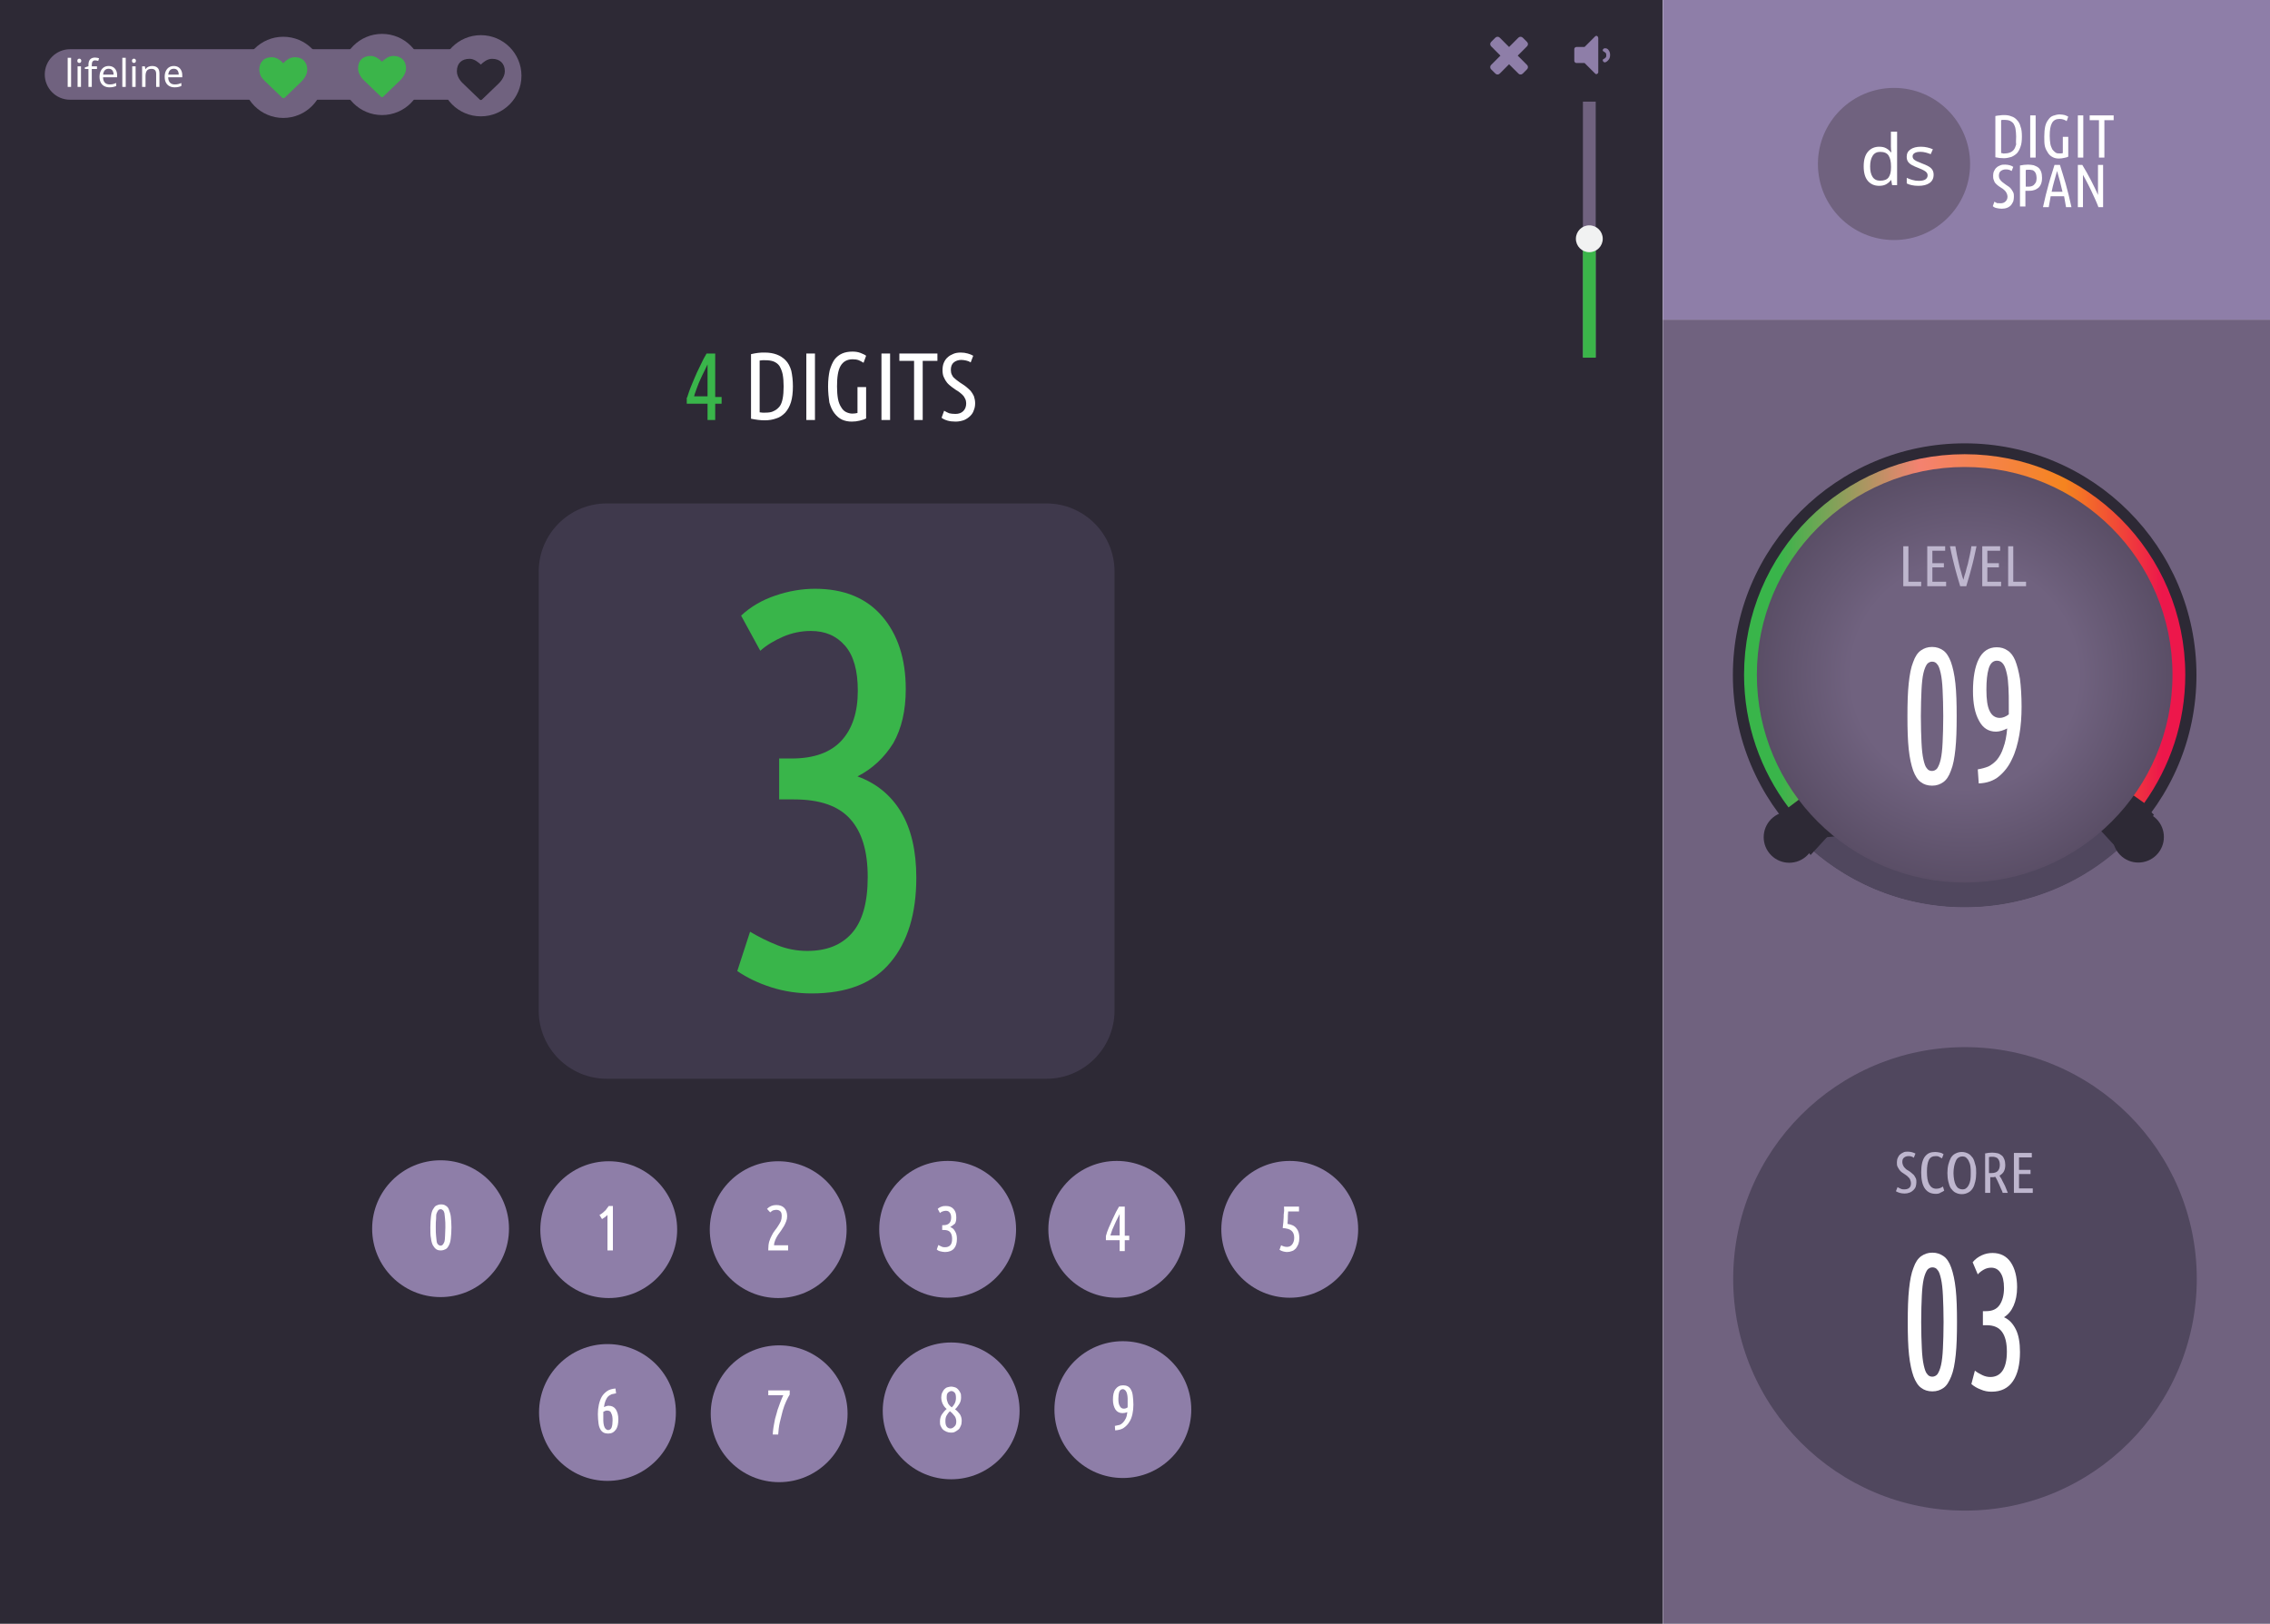
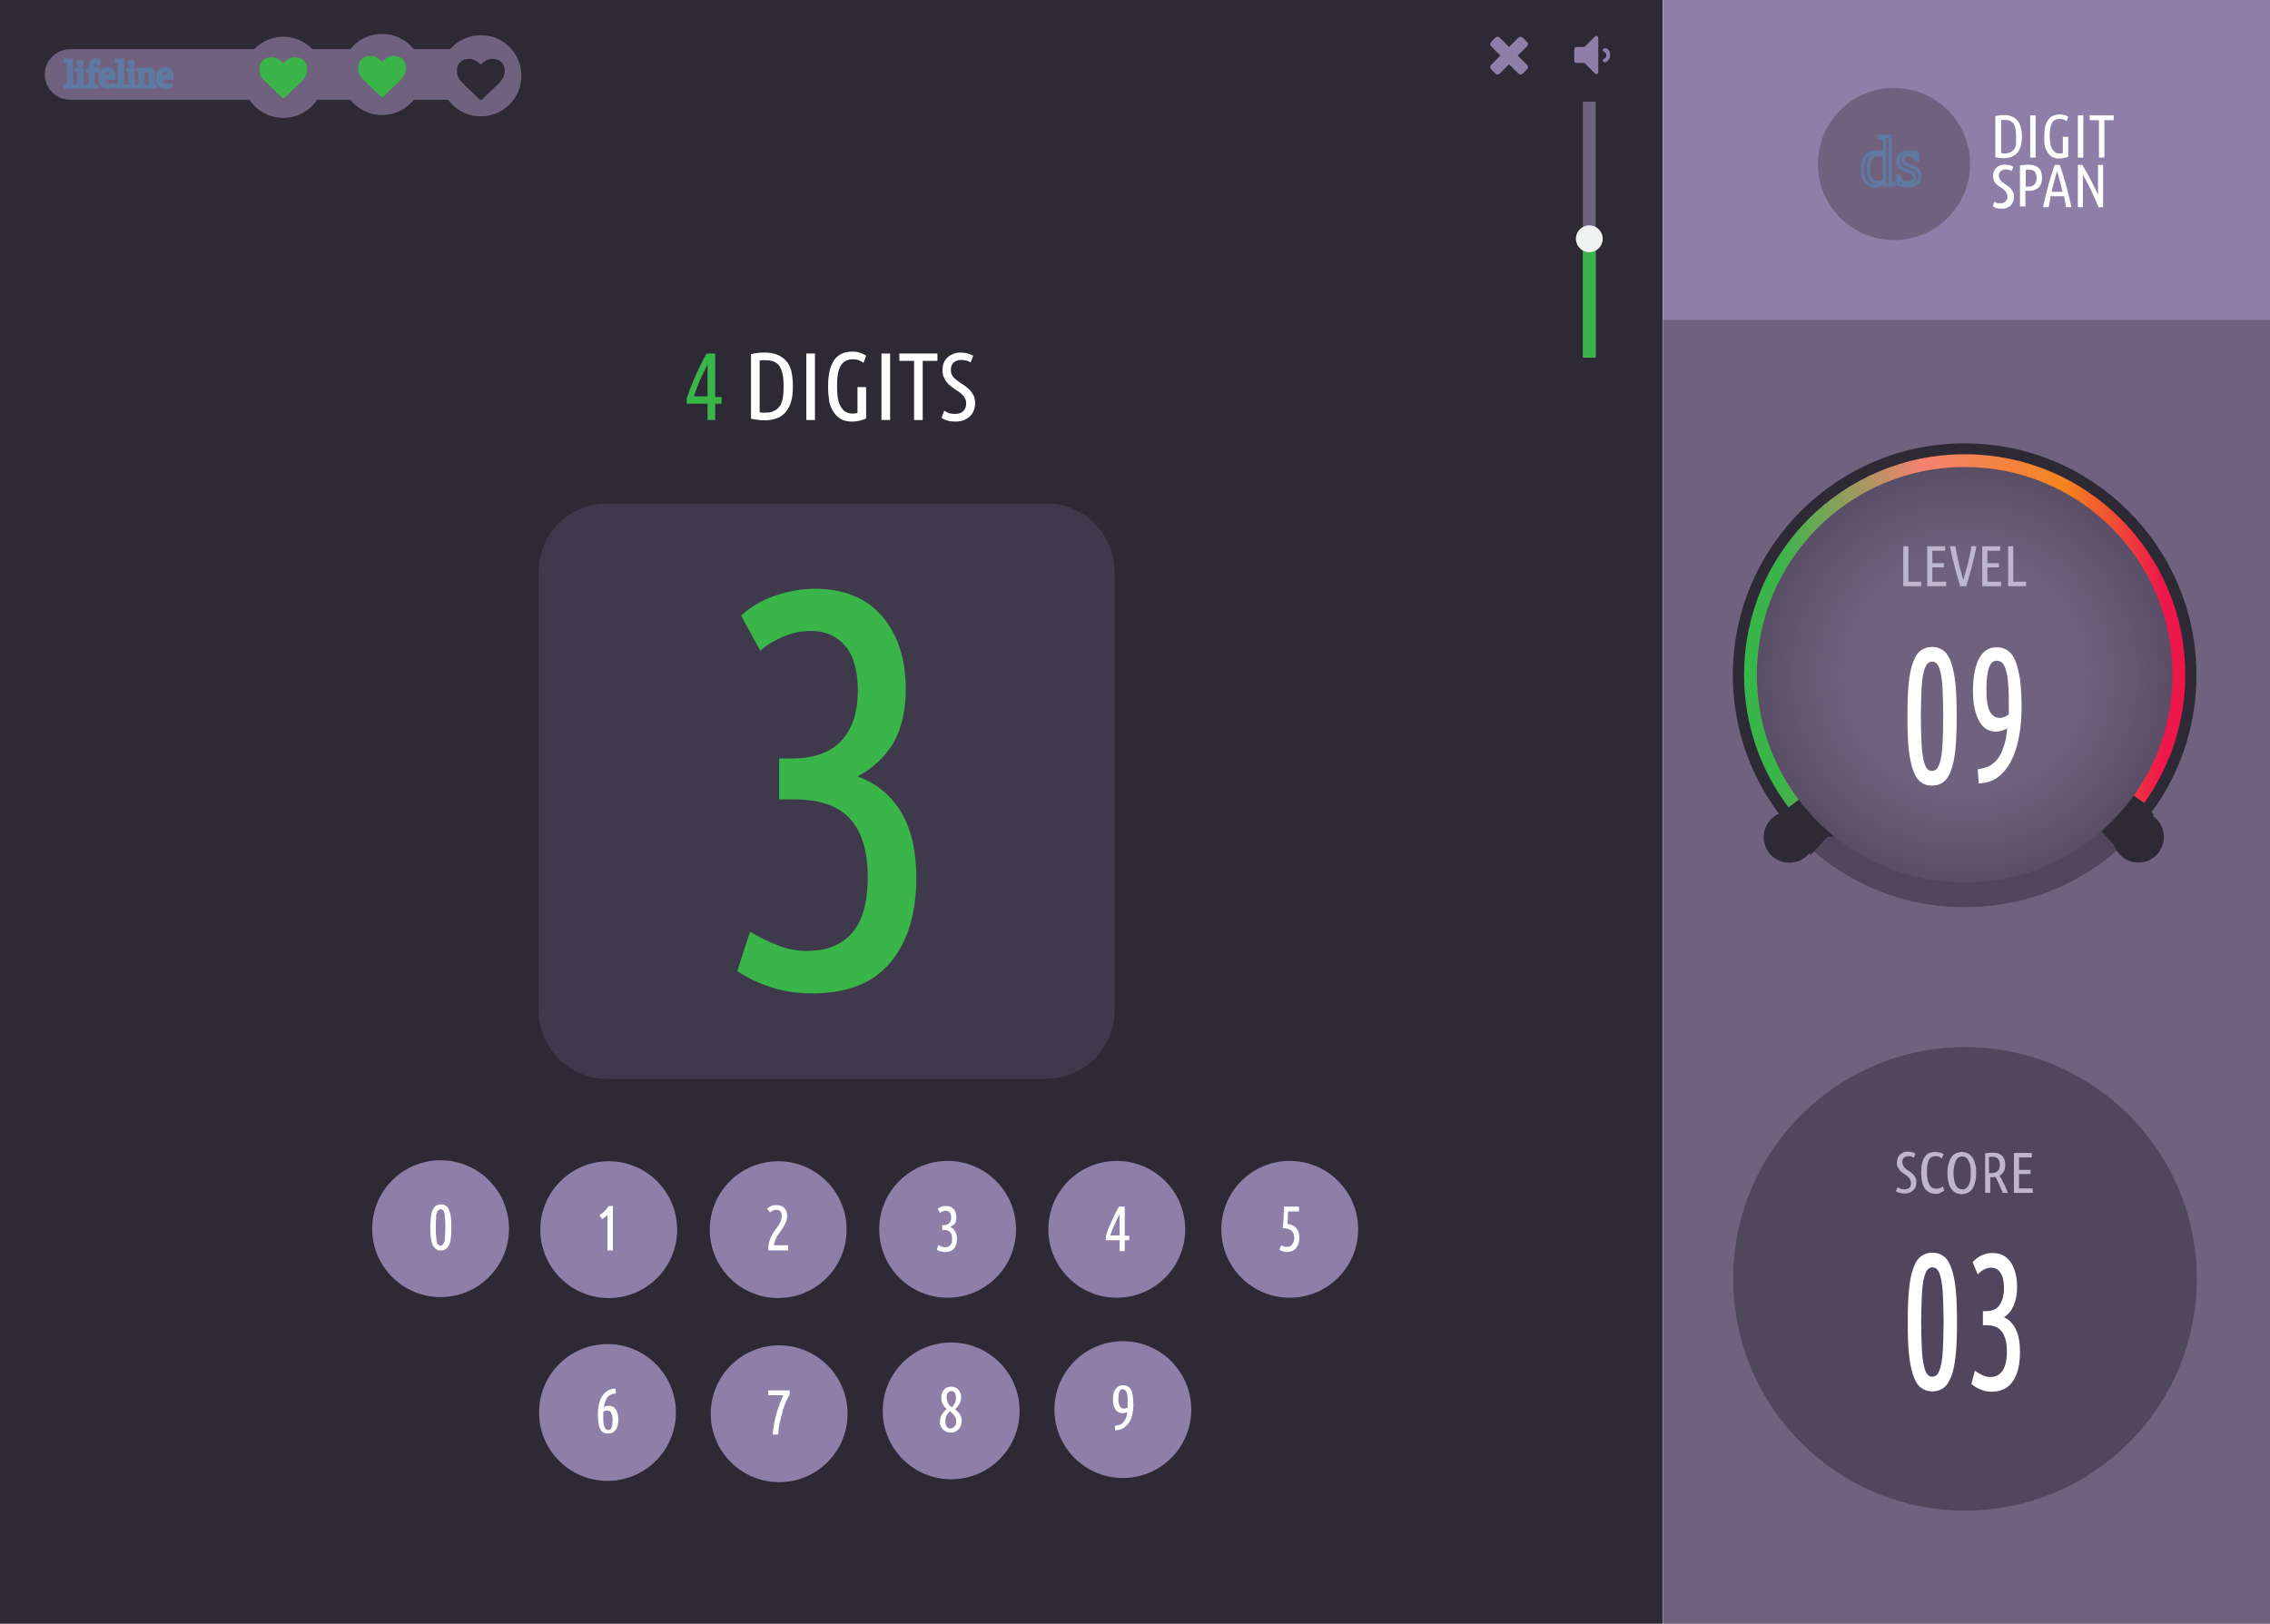
<svg xmlns="http://www.w3.org/2000/svg" version="1.1" x="0px" y="0px" viewBox="0 0 710 508" style="enable-background:new 0 0 710 508;" xml:space="preserve">
  <style type="text/css">
	.st0{fill:#2D2935;}
	.st1{fill:#70627F;}
	.st2{fill:#8E7EA8;}
	.st3{fill:#3F394C;}
	.st4{fill:#FFFFFF;}
	.st5{fill:#39B54A;}
- 	.st6{font-family:'UbuntuCondensed-Regular';}
+ 	.st6{fill:none;stroke:#5E7AA2;stroke-miterlimit:10;}
	.st7{font-size:22px;}
	.st8{fill:#3BB54A;}
	.st9{fill:#F1F2F2;}
	.st10{fill:#50475E;}
	.st11{fill:#BEB6CE;}
	.st12{fill:none;stroke:url(#SVGID_1_);stroke-width:8;stroke-miterlimit:10;}
	.st13{fill:url(#SVGID_2_);}
	.st14{font-size:12px;}
</style>
  <g id="Layer_37">
</g>
  <g id="Background_x5F_Panel_x5F_L">
    <rect class="st0" width="520" height="508" />
  </g>
  <g id="Bottom_x5F_Panel_x5F_L">
    <rect x="520" y="100" transform="matrix(-1 -1.224647e-16 1.224647e-16 -1 1230.087 608)" class="st1" width="190" height="408" />
  </g>
  <g id="Top_x5F_Panel_x5F_L">
    <rect x="520" transform="matrix(-1 -1.224647e-16 1.224647e-16 -1 1230.087 100)" class="st2" width="190" height="100" />
  </g>
  <g id="Test_x5F_Element3">
    <path class="st3" d="M327.3,337.5H189.8c-11.7,0-21.3-9.5-21.3-21.3V178.8c0-11.7,9.5-21.3,21.3-21.3h137.5   c11.7,0,21.3,9.5,21.3,21.3v137.5C348.5,328,339,337.5,327.3,337.5z" />
    <circle class="st2" cx="190" cy="441.9" r="21.4" />
    <g>
      <g>
        <path class="st4" d="M192.7,435.9c-0.5,0.1-1,0.2-1.4,0.3c-0.4,0.2-0.8,0.4-1.1,0.7c-0.3,0.3-0.6,0.8-0.8,1.3     c-0.2,0.5-0.4,1.2-0.5,2c0.3-0.1,0.5-0.2,0.8-0.3c0.3-0.1,0.5-0.1,0.7-0.1c1,0,1.7,0.4,2.2,1.1c0.5,0.8,0.8,1.8,0.8,3.1     c0,1.4-0.2,2.5-0.8,3.3s-1.3,1.2-2.4,1.2c-0.5,0-1-0.1-1.4-0.3c-0.4-0.2-0.8-0.6-1-1c-0.3-0.5-0.5-1.1-0.6-1.9     c-0.1-0.8-0.2-1.8-0.2-2.9c0-1,0.1-2,0.3-2.9c0.2-0.9,0.5-1.8,0.9-2.5c0.4-0.7,1-1.3,1.7-1.8c0.7-0.5,1.6-0.7,2.6-0.8     L192.7,435.9z M189.9,441.3c-0.2,0-0.4,0-0.6,0.1c-0.2,0.1-0.4,0.2-0.6,0.3c0,0.2,0,0.3,0,0.5c0,0.2,0,0.3,0,0.5     c0,0.6,0,1.2,0,1.8c0,0.6,0.1,1,0.2,1.5c0.1,0.4,0.3,0.8,0.5,1c0.2,0.2,0.5,0.4,0.8,0.4c0.5,0,0.9-0.3,1.1-0.8     c0.2-0.6,0.3-1.3,0.3-2.2c0-1-0.1-1.7-0.4-2.2C191,441.5,190.5,441.3,189.9,441.3z" />
      </g>
    </g>
    <circle class="st2" cx="243.7" cy="442.3" r="21.4" />
    <g>
      <g>
        <path class="st4" d="M241.7,448.8c0-0.6,0.1-1.3,0.2-2.1s0.3-1.5,0.4-2.2s0.4-1.5,0.6-2.3c0.2-0.8,0.4-1.5,0.7-2.2     c0.2-0.7,0.5-1.3,0.7-1.9c0.2-0.6,0.5-1.1,0.7-1.6h-4.7V435h6.7v1.3c-0.3,0.5-0.7,1.2-1.1,2.1c-0.4,0.9-0.8,1.9-1.1,3     c-0.3,1.1-0.6,2.3-0.9,3.6c-0.3,1.3-0.4,2.5-0.5,3.8H241.7z" />
      </g>
    </g>
    <circle class="st2" cx="297.5" cy="441.4" r="21.4" />
    <g>
      <g>
        <path class="st4" d="M300.6,437.2c0,0.8-0.2,1.5-0.6,2.1c-0.4,0.6-0.8,1.2-1.3,1.6c0.6,0.4,1,0.9,1.5,1.5     c0.4,0.6,0.6,1.3,0.6,2.1c0,0.6-0.1,1.2-0.3,1.6c-0.2,0.5-0.4,0.9-0.8,1.2s-0.7,0.5-1.1,0.7s-0.8,0.2-1.2,0.2     c-0.5,0-0.9-0.1-1.4-0.3c-0.4-0.2-0.8-0.4-1.1-0.7c-0.3-0.3-0.5-0.7-0.7-1.1c-0.2-0.4-0.2-0.9-0.2-1.4c0-0.8,0.2-1.6,0.6-2.2     c0.4-0.6,0.9-1.2,1.5-1.7c-0.5-0.4-0.9-0.9-1.2-1.5c-0.3-0.6-0.5-1.3-0.5-2.1c0-0.6,0.1-1.1,0.3-1.5c0.2-0.4,0.4-0.8,0.7-1.1     s0.6-0.5,1-0.6c0.4-0.1,0.8-0.2,1.1-0.2c0.4,0,0.7,0.1,1.1,0.2c0.4,0.1,0.7,0.3,1,0.6c0.3,0.3,0.5,0.6,0.7,1     C300.6,436,300.6,436.6,300.6,437.2z M299.1,444.6c0-0.3-0.1-0.7-0.2-1c-0.1-0.3-0.3-0.6-0.5-0.8s-0.4-0.5-0.6-0.7     c-0.2-0.2-0.5-0.4-0.7-0.6c-0.4,0.4-0.7,0.8-1,1.3c-0.3,0.5-0.4,1.1-0.4,1.8s0.1,1.3,0.4,1.7c0.3,0.4,0.7,0.6,1.2,0.6     c0.4,0,0.8-0.2,1.2-0.6C299,445.9,299.1,445.4,299.1,444.6z M296.1,437c0,0.4,0,0.8,0.1,1.1c0.1,0.3,0.2,0.6,0.3,0.9     c0.1,0.2,0.3,0.5,0.5,0.7c0.2,0.2,0.4,0.4,0.7,0.6c0.4-0.4,0.7-0.8,0.9-1.2c0.2-0.4,0.4-1,0.4-1.7c0-0.8-0.1-1.4-0.4-1.7     c-0.3-0.3-0.6-0.5-1-0.5c-0.1,0-0.3,0-0.5,0.1c-0.2,0.1-0.3,0.2-0.5,0.3c-0.1,0.1-0.3,0.3-0.4,0.6     C296.2,436.3,296.1,436.6,296.1,437z" />
      </g>
    </g>
    <circle class="st2" cx="351.2" cy="441" r="21.4" />
    <g>
      <g>
        <path class="st4" d="M348.7,446.1c0.5-0.1,1-0.2,1.4-0.3s0.8-0.4,1.1-0.7c0.3-0.3,0.6-0.7,0.9-1.3s0.4-1.2,0.5-2     c-0.5,0.2-1,0.3-1.5,0.3c-1,0-1.7-0.4-2.2-1.1c-0.5-0.8-0.8-1.8-0.8-3.1c0-1.4,0.2-2.5,0.8-3.3s1.3-1.2,2.4-1.2     c0.5,0,1,0.1,1.4,0.3c0.4,0.2,0.8,0.6,1,1c0.3,0.5,0.5,1.1,0.6,1.9c0.1,0.8,0.2,1.8,0.2,2.9c0,1-0.1,2-0.3,2.9     c-0.2,0.9-0.5,1.8-1,2.5c-0.4,0.7-1,1.3-1.7,1.8c-0.7,0.5-1.6,0.7-2.7,0.8L348.7,446.1z M351.5,440.7c0.4,0,0.8-0.1,1.2-0.4     c0-0.2,0-0.3,0-0.5c0-0.2,0-0.3,0-0.5c0-0.6,0-1.2,0-1.8c0-0.6-0.1-1-0.2-1.5c-0.1-0.4-0.3-0.8-0.5-1s-0.5-0.4-0.8-0.4     c-0.5,0-0.9,0.3-1.1,0.8c-0.2,0.6-0.3,1.3-0.3,2.2c0,1,0.1,1.7,0.4,2.2C350.5,440.5,351,440.7,351.5,440.7z" />
      </g>
    </g>
    <circle class="st2" cx="190.4" cy="384.7" r="21.4" />
    <g>
      <g>
        <path class="st4" d="M187.5,380.1c0.3-0.1,0.5-0.3,0.8-0.5c0.3-0.2,0.5-0.4,0.8-0.7c0.3-0.2,0.5-0.5,0.7-0.8     c0.2-0.3,0.4-0.5,0.6-0.8h1.3v13.9h-1.7v-11.1c-0.2,0.2-0.5,0.5-0.8,0.7c-0.3,0.2-0.6,0.4-0.9,0.6L187.5,380.1z" />
      </g>
    </g>
    <circle class="st2" cx="243.4" cy="384.7" r="21.4" />
    <g>
      <g>
        <path class="st4" d="M239.9,378.2c0.8-0.8,1.7-1.2,2.9-1.2c1.1,0,1.9,0.3,2.5,0.9c0.6,0.6,0.9,1.5,0.9,2.6c0,0.6-0.1,1.1-0.3,1.6     c-0.2,0.5-0.4,1-0.7,1.5c-0.3,0.5-0.6,0.9-0.9,1.4c-0.3,0.5-0.7,0.9-1,1.4c-0.3,0.5-0.6,1-0.8,1.5c-0.2,0.5-0.4,1.1-0.4,1.7h4.4     v1.6h-6.2v-0.4c0-0.9,0.1-1.7,0.3-2.4c0.2-0.7,0.5-1.3,0.8-1.9s0.6-1.1,1-1.6c0.4-0.5,0.7-0.9,1-1.4s0.6-0.9,0.8-1.4     c0.2-0.5,0.3-1,0.3-1.6c0-0.7-0.1-1.2-0.4-1.5c-0.3-0.3-0.7-0.5-1.3-0.5c-0.4,0-0.7,0.1-1.1,0.2c-0.3,0.2-0.6,0.4-0.8,0.6     L239.9,378.2z" />
      </g>
    </g>
    <circle class="st2" cx="296.4" cy="384.6" r="21.4" />
    <g>
      <g>
        <path class="st4" d="M297.2,383.9c0.7,0.2,1.2,0.7,1.5,1.3c0.4,0.6,0.6,1.4,0.6,2.4c0,1.3-0.3,2.3-0.9,3     c-0.6,0.7-1.6,1.1-2.8,1.1c-0.5,0-1-0.1-1.4-0.2c-0.5-0.1-0.9-0.3-1.2-0.6l0.5-1.4c0.3,0.2,0.6,0.3,1,0.5s0.7,0.2,1.1,0.2     c0.7,0,1.2-0.2,1.6-0.6c0.4-0.4,0.6-1.1,0.6-2s-0.2-1.6-0.6-2.1s-1.1-0.7-2-0.7h-0.5v-1.5h0.4c0.8,0,1.4-0.2,1.8-0.6     c0.4-0.4,0.6-1,0.6-1.8c0-0.7-0.2-1.3-0.5-1.6c-0.3-0.4-0.7-0.5-1.2-0.5c-0.3,0-0.7,0.1-1,0.2c-0.3,0.1-0.6,0.3-0.8,0.5l-0.7-1.3     c0.3-0.3,0.8-0.6,1.2-0.7c0.5-0.2,0.9-0.2,1.4-0.2c1,0,1.8,0.3,2.4,1c0.6,0.7,0.8,1.5,0.8,2.6c0,0.8-0.1,1.4-0.4,1.9     C298.2,383.2,297.7,383.6,297.2,383.9z" />
      </g>
    </g>
    <circle class="st2" cx="349.3" cy="384.6" r="21.4" />
    <g>
      <g>
        <path class="st4" d="M345.9,386.7c0.2-0.8,0.5-1.7,0.9-2.6c0.4-0.9,0.8-1.8,1.2-2.7c0.4-0.9,0.8-1.6,1.1-2.3     c0.4-0.7,0.7-1.2,0.9-1.6h1.8v9.1h1.4v1.4h-1.4v3.4h-1.6V388h-4.3V386.7z M350.2,386.6v-6.8c-0.2,0.4-0.4,0.9-0.7,1.4     c-0.3,0.5-0.5,1.1-0.8,1.7c-0.3,0.6-0.5,1.2-0.8,1.8c-0.2,0.6-0.4,1.2-0.6,1.8H350.2z" />
      </g>
    </g>
    <circle class="st2" cx="403.4" cy="384.6" r="21.4" />
    <g>
      <g>
        <path class="st4" d="M402.9,379c-0.1,1-0.1,1.8-0.1,2.4c0,0.6-0.1,1.1-0.1,1.5c1.3,0.2,2.2,0.6,2.8,1.4c0.6,0.7,0.9,1.7,0.9,3     c0,0.7-0.1,1.3-0.3,1.9c-0.2,0.5-0.5,1-0.8,1.4c-0.4,0.4-0.8,0.7-1.2,0.8c-0.5,0.2-1,0.3-1.6,0.3c-0.4,0-0.8-0.1-1.2-0.2     c-0.4-0.1-0.8-0.3-1.1-0.5l0.5-1.4c0.6,0.3,1.2,0.5,1.8,0.5c0.6,0,1.2-0.2,1.6-0.7c0.4-0.5,0.7-1.2,0.7-2.1     c0-1.1-0.3-1.8-0.9-2.3c-0.6-0.5-1.5-0.7-2.7-0.8c0.1-0.7,0.1-1.3,0.2-1.8c0-0.6,0.1-1.1,0.1-1.6c0-0.5,0-1.1,0.1-1.6     s0-1.1,0-1.7h4.7v1.5H402.9z" />
      </g>
    </g>
    <circle class="st2" cx="137.8" cy="384.4" r="21.4" />
    <g>
      <g>
        <path class="st4" d="M134.6,384c0-1.4,0.1-2.5,0.2-3.4c0.1-0.9,0.3-1.7,0.6-2.2s0.6-1,1-1.2c0.4-0.2,0.9-0.4,1.5-0.4     c0.6,0,1.1,0.1,1.5,0.4c0.4,0.2,0.8,0.6,1,1.2s0.5,1.3,0.6,2.2c0.1,0.9,0.2,2.1,0.2,3.4s-0.1,2.5-0.2,3.4s-0.3,1.7-0.6,2.2     c-0.3,0.6-0.6,1-1,1.2c-0.4,0.2-0.9,0.4-1.5,0.4c-0.6,0-1.1-0.1-1.5-0.4s-0.7-0.7-1-1.2c-0.3-0.6-0.5-1.3-0.6-2.2     C134.6,386.5,134.6,385.4,134.6,384z M139.3,384c0-1.1,0-2-0.1-2.7c-0.1-0.7-0.1-1.3-0.2-1.8c-0.1-0.4-0.3-0.8-0.5-0.9     c-0.2-0.2-0.4-0.3-0.7-0.3s-0.5,0.1-0.7,0.3c-0.2,0.2-0.3,0.5-0.5,0.9s-0.2,1-0.2,1.8c-0.1,0.7-0.1,1.6-0.1,2.7s0,2,0.1,2.7     c0.1,0.7,0.1,1.3,0.2,1.8s0.3,0.8,0.5,0.9c0.2,0.2,0.4,0.3,0.7,0.3s0.5-0.1,0.7-0.3c0.2-0.2,0.3-0.5,0.5-0.9     c0.1-0.4,0.2-1,0.2-1.8C139.2,386,139.3,385.1,139.3,384z" />
      </g>
    </g>
  </g>
  <g id="Test_x5F_Element1">
    <path class="st5" d="M268.2,242.9c5.8,2.1,10.4,5.8,13.6,11.1c3.2,5.3,4.8,12.2,4.8,20.6c0,11.2-2.7,20.1-8.1,26.5   c-5.4,6.5-13.6,9.7-24.6,9.7c-4.3,0-8.5-0.6-12.6-1.9c-4.1-1.3-7.6-3-10.7-5.1l4-12.3c2.7,1.6,5.5,3,8.5,4.2c3,1.2,6.1,1.8,9.4,1.8   c6,0,10.6-1.8,13.9-5.5c3.3-3.7,5-9.5,5-17.6s-1.8-14.1-5.5-18.2c-3.7-4.1-9.5-6.1-17.6-6.1h-4.6v-12.8h3.9c7,0,12.2-1.9,15.6-5.6   c3.4-3.7,5.1-8.9,5.1-15.6c0-6.3-1.3-11-4-14.1c-2.7-3.1-6.2-4.6-10.7-4.6c-3,0-5.9,0.6-8.7,1.8c-2.7,1.2-5.1,2.6-7.1,4.4l-6-11   c3-2.8,6.6-4.9,10.8-6.3c4.1-1.4,8.3-2.1,12.3-2.1c9.1,0,16.1,2.9,21,8.6c4.9,5.7,7.4,13.3,7.4,22.8c0,6.7-1.3,12.3-3.9,16.9   C276.6,237,272.9,240.5,268.2,242.9z" />
  </g>
  <g id="Test_x5F_Element2">
    <g>
      <g>
        <path class="st5" d="M214.9,124.4c0.4-1.2,0.8-2.5,1.4-3.9c0.6-1.4,1.1-2.7,1.7-4c0.6-1.3,1.2-2.4,1.7-3.5s1-1.8,1.3-2.4h2.7     v13.6h2v2.1h-2v5.1h-2.4v-5.1h-6.5V124.4z M221.3,124.2V114c-0.3,0.6-0.6,1.3-1,2.1c-0.4,0.8-0.8,1.6-1.2,2.5     c-0.4,0.9-0.8,1.8-1.1,2.7s-0.7,1.8-0.9,2.7H221.3z" />
        <path class="st4" d="M248,120.9c0,1.9-0.2,3.6-0.6,4.9s-1,2.4-1.8,3.3c-0.8,0.8-1.7,1.5-2.8,1.8c-1.1,0.4-2.3,0.6-3.6,0.6     c-1.4,0-2.8-0.2-4.3-0.5v-20.2c0.8-0.2,1.5-0.3,2.2-0.4s1.4-0.1,2.1-0.1c1.4,0,2.6,0.2,3.7,0.6c1.1,0.4,2,1,2.8,1.8     c0.8,0.8,1.4,1.9,1.8,3.3C247.8,117.4,248,119,248,120.9z M245.1,120.9c0-1.5-0.1-2.7-0.3-3.8c-0.2-1-0.6-1.9-1-2.6     c-0.5-0.7-1.1-1.1-1.8-1.4c-0.8-0.3-1.6-0.4-2.7-0.4c-0.3,0-0.6,0-0.8,0c-0.3,0-0.6,0.1-0.9,0.1V129c0.3,0,0.6,0.1,0.9,0.1     c0.3,0,0.5,0,0.8,0c1.1,0,2-0.1,2.7-0.5c0.7-0.3,1.3-0.8,1.8-1.4s0.8-1.5,1-2.5C245,123.7,245.1,122.4,245.1,120.9z" />
        <path class="st4" d="M252.2,110.6h2.7v20.8h-2.7V110.6z" />
        <path class="st4" d="M259,120.9c0-2,0.2-3.6,0.5-5c0.4-1.4,0.9-2.5,1.5-3.4c0.7-0.9,1.5-1.5,2.4-1.9c0.9-0.4,2-0.6,3.2-0.6     c0.9,0,1.7,0.1,2.5,0.4c0.7,0.3,1.3,0.5,1.8,0.9l-0.8,2.2c-0.5-0.3-1-0.6-1.5-0.8s-1.2-0.3-1.9-0.3c-1.7,0-3,0.7-3.8,2.1     c-0.8,1.4-1.1,3.5-1.1,6.4c0,1.5,0.1,2.8,0.3,3.9c0.2,1.1,0.6,2,1,2.6c0.4,0.7,0.9,1.2,1.5,1.5c0.6,0.3,1.3,0.5,2,0.5     c0.6,0,1.2-0.1,1.6-0.2v-8.1h2.7v9.8c-0.5,0.3-1.2,0.5-2,0.7s-1.6,0.3-2.5,0.3c-1.1,0-2.1-0.2-3-0.6c-0.9-0.4-1.7-1.1-2.4-2     c-0.7-0.9-1.2-2-1.6-3.4C259.2,124.5,259,122.8,259,120.9z" />
        <path class="st4" d="M275.7,110.6h2.7v20.8h-2.7V110.6z" />
        <path class="st4" d="M293.2,110.6v2.3h-4.6v18.5h-2.7v-18.5h-4.6v-2.3H293.2z" />
        <path class="st4" d="M298.8,129.5c1.1,0,1.9-0.3,2.5-0.9c0.6-0.6,0.9-1.4,0.9-2.4c0-0.5-0.1-1-0.3-1.4c-0.2-0.4-0.4-0.8-0.7-1.1     c-0.3-0.3-0.6-0.6-1-0.9c-0.4-0.3-0.8-0.6-1.2-0.8c-0.5-0.3-0.9-0.7-1.4-1c-0.5-0.4-1-0.8-1.4-1.3c-0.4-0.5-0.7-1-1-1.7     c-0.3-0.6-0.4-1.4-0.4-2.2c0-0.8,0.1-1.6,0.4-2.3c0.3-0.7,0.7-1.3,1.2-1.7c0.5-0.5,1.1-0.8,1.8-1.1c0.7-0.3,1.5-0.4,2.3-0.4     c0.8,0,1.5,0.1,2.2,0.3c0.7,0.2,1.2,0.4,1.7,0.7l-0.8,2.1c-0.4-0.3-0.9-0.5-1.4-0.6s-1-0.2-1.5-0.2c-1,0-1.8,0.3-2.4,0.8     s-0.9,1.3-0.9,2.3c0,0.6,0.1,1.1,0.3,1.5c0.2,0.4,0.4,0.8,0.8,1.1c0.3,0.3,0.7,0.6,1.1,0.9c0.4,0.3,0.8,0.6,1.3,0.9     s0.9,0.6,1.4,1c0.5,0.4,0.9,0.8,1.3,1.2c0.4,0.5,0.7,1,1,1.6c0.2,0.6,0.4,1.4,0.4,2.2c0,0.8-0.1,1.5-0.4,2.2     c-0.2,0.7-0.6,1.3-1.1,1.8c-0.5,0.5-1.2,1-1.9,1.3c-0.8,0.3-1.7,0.5-2.7,0.5c-1,0-1.8-0.1-2.5-0.3s-1.4-0.5-1.9-0.9l0.8-2.2     c0.5,0.3,1.1,0.6,1.6,0.8C297.4,129.4,298,129.5,298.8,129.5z" />
      </g>
    </g>
  </g>
  <g id="Test_name">
    <circle class="st1" cx="592.4" cy="51.3" r="23.8" />
    <g>
      <g>
        <path class="st4" d="M632.4,42.7c0,1.2-0.1,2.3-0.4,3.1c-0.3,0.9-0.6,1.5-1.1,2.1c-0.5,0.5-1.1,0.9-1.8,1.2     c-0.7,0.2-1.5,0.4-2.3,0.4c-0.9,0-1.8-0.1-2.7-0.3V36.3c0.5-0.1,1-0.2,1.4-0.2c0.5-0.1,0.9-0.1,1.3-0.1c0.9,0,1.6,0.1,2.3,0.4     c0.7,0.2,1.3,0.6,1.8,1.2c0.5,0.5,0.9,1.2,1.1,2.1C632.3,40.4,632.4,41.5,632.4,42.7z M630.6,42.7c0-0.9-0.1-1.7-0.2-2.4     c-0.1-0.7-0.4-1.2-0.6-1.6c-0.3-0.4-0.7-0.7-1.1-0.9c-0.5-0.2-1-0.3-1.7-0.3c-0.2,0-0.4,0-0.5,0s-0.4,0-0.6,0.1v10.3     c0.2,0,0.4,0,0.6,0.1s0.3,0,0.5,0c0.7,0,1.2-0.1,1.7-0.3s0.9-0.5,1.2-0.9c0.3-0.4,0.5-0.9,0.7-1.6     C630.5,44.4,630.6,43.6,630.6,42.7z" />
        <path class="st4" d="M635,36.1h1.7v13.2H635V36.1z" />
        <path class="st4" d="M639.4,42.7c0-1.2,0.1-2.3,0.3-3.2c0.2-0.9,0.6-1.6,1-2.1c0.4-0.6,0.9-1,1.5-1.2s1.3-0.4,2-0.4     c0.6,0,1.1,0.1,1.6,0.2c0.5,0.2,0.8,0.3,1.1,0.5l-0.5,1.4c-0.3-0.2-0.6-0.4-1-0.5c-0.3-0.1-0.7-0.2-1.2-0.2     c-1.1,0-1.9,0.4-2.4,1.3s-0.7,2.2-0.7,4c0,1,0.1,1.8,0.2,2.5c0.1,0.7,0.4,1.2,0.6,1.7c0.3,0.4,0.6,0.7,1,1s0.8,0.3,1.3,0.3     c0.4,0,0.7,0,1-0.1v-5.1h1.7V49c-0.3,0.2-0.8,0.3-1.3,0.4c-0.5,0.1-1,0.2-1.6,0.2c-0.7,0-1.3-0.1-1.9-0.4     c-0.6-0.3-1.1-0.7-1.5-1.3c-0.4-0.6-0.8-1.3-1-2.1S639.4,43.9,639.4,42.7z" />
        <path class="st4" d="M649.9,36.1h1.7v13.2h-1.7V36.1z" />
        <path class="st4" d="M661.1,36.1v1.5h-2.9v11.7h-1.7V37.6h-2.9v-1.5H661.1z" />
        <path class="st4" d="M625.7,63.6c0.7,0,1.2-0.2,1.6-0.6s0.6-0.9,0.6-1.5c0-0.3-0.1-0.6-0.2-0.9c-0.1-0.3-0.3-0.5-0.4-0.7     s-0.4-0.4-0.6-0.6c-0.2-0.2-0.5-0.4-0.7-0.5c-0.3-0.2-0.6-0.4-0.9-0.6s-0.6-0.5-0.9-0.8c-0.3-0.3-0.5-0.7-0.6-1.1     c-0.2-0.4-0.2-0.9-0.2-1.4c0-0.5,0.1-1,0.3-1.4s0.4-0.8,0.8-1.1c0.3-0.3,0.7-0.5,1.2-0.7c0.5-0.2,0.9-0.2,1.5-0.2     c0.5,0,1,0.1,1.4,0.2c0.4,0.1,0.8,0.3,1.1,0.5l-0.5,1.3c-0.3-0.2-0.6-0.3-0.9-0.4c-0.3-0.1-0.6-0.1-1-0.1c-0.6,0-1.1,0.2-1.5,0.5     c-0.4,0.3-0.6,0.8-0.6,1.5c0,0.4,0.1,0.7,0.2,0.9s0.3,0.5,0.5,0.7c0.2,0.2,0.4,0.4,0.7,0.6c0.3,0.2,0.5,0.4,0.8,0.6     c0.3,0.2,0.6,0.4,0.9,0.6c0.3,0.2,0.6,0.5,0.8,0.8c0.2,0.3,0.4,0.6,0.6,1c0.2,0.4,0.2,0.9,0.2,1.4c0,0.5-0.1,1-0.2,1.4     c-0.2,0.4-0.4,0.8-0.7,1.2c-0.3,0.3-0.7,0.6-1.2,0.8c-0.5,0.2-1.1,0.3-1.7,0.3c-0.6,0-1.1-0.1-1.6-0.2c-0.5-0.1-0.9-0.3-1.2-0.6     l0.5-1.4c0.3,0.2,0.7,0.4,1,0.5C624.9,63.5,625.3,63.6,625.7,63.6z" />
        <path class="st4" d="M631.7,51.8c0.9-0.2,1.8-0.3,2.6-0.3c0.7,0,1.3,0.1,1.8,0.2c0.5,0.2,1,0.4,1.4,0.7c0.4,0.3,0.7,0.8,0.9,1.3     c0.2,0.5,0.3,1.2,0.3,1.9c0,0.8-0.1,1.4-0.3,1.9c-0.2,0.5-0.5,1-0.9,1.3s-0.9,0.6-1.4,0.7c-0.6,0.2-1.2,0.2-1.8,0.2h-0.8v4.9     h-1.7V51.8z M633.4,58.4h0.7c0.4,0,0.8,0,1.2-0.1c0.3-0.1,0.6-0.2,0.9-0.5c0.2-0.2,0.4-0.5,0.6-0.8c0.1-0.3,0.2-0.8,0.2-1.3     c0-0.5-0.1-0.9-0.2-1.3c-0.1-0.3-0.3-0.6-0.5-0.8s-0.5-0.4-0.8-0.4c-0.3-0.1-0.7-0.1-1-0.1c-0.3,0-0.6,0-0.9,0.1V58.4z" />
        <path class="st4" d="M644.3,51.6c0.3,0.9,0.6,1.9,0.9,2.9c0.3,1,0.6,2,0.9,3c0.3,1.1,0.6,2.2,0.9,3.4c0.3,1.2,0.6,2.5,0.9,3.9     h-1.7c-0.1-0.6-0.2-1.1-0.3-1.7c-0.1-0.6-0.2-1.1-0.3-1.7h-4.2c-0.1,0.6-0.2,1.1-0.3,1.7s-0.2,1.1-0.3,1.7H639     c0.3-1.4,0.6-2.7,0.9-3.9c0.3-1.2,0.6-2.3,0.9-3.4c0.3-1.1,0.6-2.1,0.9-3s0.6-1.9,0.9-2.9H644.3z M643.4,53.5     c-0.3,1.1-0.6,2.1-0.9,3.2c-0.3,1.1-0.6,2.2-0.8,3.3h3.4c-0.3-1.1-0.5-2.2-0.8-3.3C644,55.6,643.7,54.6,643.4,53.5z" />
        <path class="st4" d="M656.3,64.7c-0.3-0.7-0.6-1.6-1-2.4c-0.4-0.9-0.8-1.7-1.2-2.6c-0.4-0.9-0.9-1.8-1.3-2.6s-0.9-1.7-1.3-2.4     v10.1h-1.6V51.6h1.4c0.5,0.8,0.9,1.6,1.4,2.4c0.4,0.8,0.9,1.6,1.3,2.4c0.4,0.8,0.8,1.6,1.2,2.4c0.4,0.8,0.7,1.5,1,2.2v-9.4h1.6     v13.2H656.3z" />
      </g>
    </g>
    <g>
      <text transform="matrix(1 0 0 1 581.711 57.9184)" class="st4 st6 st7">ds</text>
    </g>
  </g>
  <g id="Instruction_Icon">
</g>
  <g id="Quit_Icon">
    <path class="st2" d="M477.9,21c0,0.3-0.1,0.5-0.3,0.7l-1.3,1.3c-0.2,0.2-0.4,0.3-0.7,0.3s-0.5-0.1-0.7-0.3l-2.9-2.9l-2.9,2.9   c-0.2,0.2-0.4,0.3-0.7,0.3s-0.5-0.1-0.7-0.3l-1.3-1.3c-0.2-0.2-0.3-0.4-0.3-0.7c0-0.3,0.1-0.5,0.3-0.7l2.9-2.9l-2.9-2.9   c-0.2-0.2-0.3-0.4-0.3-0.7c0-0.3,0.1-0.5,0.3-0.7l1.3-1.3c0.2-0.2,0.4-0.3,0.7-0.3s0.5,0.1,0.7,0.3l2.9,2.9l2.9-2.9   c0.2-0.2,0.4-0.3,0.7-0.3s0.5,0.1,0.7,0.3l1.3,1.3c0.2,0.2,0.3,0.4,0.3,0.7c0,0.3-0.1,0.5-0.3,0.7l-2.9,2.9l2.9,2.9   C477.8,20.5,477.9,20.7,477.9,21z" />
  </g>
  <g id="Audio_Controls">
    <g id="Layer_23">
      <rect x="495.1" y="31.8" class="st1" width="4" height="80" />
    </g>
    <g id="Layer_19">
      <rect x="495.1" y="75.7" class="st8" width="4" height="36.2" />
    </g>
    <g id="Layer_18">
      <path class="st2" d="M499.9,11.9v10.7c0,0.2-0.1,0.3-0.2,0.4s-0.3,0.2-0.4,0.2c-0.2,0-0.3-0.1-0.4-0.2l-3.3-3.3h-2.6    c-0.2,0-0.3-0.1-0.4-0.2c-0.1-0.1-0.2-0.3-0.2-0.4v-3.8c0-0.2,0.1-0.3,0.2-0.4c0.1-0.1,0.3-0.2,0.4-0.2h2.6l3.3-3.3    c0.1-0.1,0.3-0.2,0.4-0.2c0.2,0,0.3,0.1,0.4,0.2C499.8,11.6,499.9,11.7,499.9,11.9z M503.2,15.8c0.3,0.4,0.4,0.9,0.4,1.4    c0,0.5-0.1,1-0.4,1.4c-0.3,0.4-0.6,0.7-1.1,0.9c-0.1,0-0.1,0-0.2,0c-0.2,0-0.3-0.1-0.4-0.2c-0.1-0.1-0.2-0.3-0.2-0.4    c0-0.1,0-0.3,0.1-0.3c0.1-0.1,0.2-0.2,0.3-0.2c0.1-0.1,0.2-0.1,0.3-0.2c0.1-0.1,0.2-0.2,0.3-0.3c0.1-0.2,0.1-0.3,0.1-0.6    c0-0.2,0-0.4-0.1-0.6c-0.1-0.2-0.2-0.3-0.3-0.3c-0.1-0.1-0.2-0.2-0.3-0.2c-0.1-0.1-0.2-0.2-0.3-0.2c-0.1-0.1-0.1-0.2-0.1-0.3    c0-0.2,0.1-0.3,0.2-0.4c0.1-0.1,0.3-0.2,0.4-0.2c0.1,0,0.2,0,0.2,0C502.6,15.1,503,15.4,503.2,15.8z" />
    </g>
    <g id="Layer_21">
      <circle class="st9" cx="497.1" cy="74.7" r="4.2" />
    </g>
  </g>
  <g id="Score">
    <circle class="st10" cx="614.6" cy="400.1" r="72.5" />
    <g id="ScoreNum">
      <g>
        <g>
          <path class="st11" d="M595.7,372.1c0.6,0,1.2-0.2,1.5-0.5c0.4-0.4,0.5-0.8,0.5-1.5c0-0.3-0.1-0.6-0.2-0.9      c-0.1-0.3-0.2-0.5-0.4-0.7s-0.4-0.4-0.6-0.6c-0.2-0.2-0.5-0.3-0.7-0.5c-0.3-0.2-0.6-0.4-0.9-0.6c-0.3-0.2-0.6-0.5-0.8-0.8      c-0.2-0.3-0.4-0.6-0.6-1c-0.2-0.4-0.2-0.8-0.2-1.4c0-0.5,0.1-1,0.3-1.4c0.2-0.4,0.4-0.8,0.7-1c0.3-0.3,0.7-0.5,1.1-0.7      c0.4-0.2,0.9-0.2,1.4-0.2c0.5,0,0.9,0.1,1.3,0.2s0.8,0.3,1,0.4l-0.5,1.3c-0.3-0.2-0.5-0.3-0.8-0.4c-0.3-0.1-0.6-0.1-0.9-0.1      c-0.6,0-1.1,0.2-1.4,0.5c-0.4,0.3-0.5,0.8-0.5,1.4c0,0.3,0.1,0.6,0.2,0.9c0.1,0.3,0.3,0.5,0.4,0.7c0.2,0.2,0.4,0.4,0.6,0.6      c0.2,0.2,0.5,0.3,0.8,0.5s0.6,0.4,0.8,0.6c0.3,0.2,0.5,0.5,0.8,0.7c0.2,0.3,0.4,0.6,0.6,1s0.2,0.8,0.2,1.3      c0,0.5-0.1,0.9-0.2,1.3c-0.1,0.4-0.4,0.8-0.7,1.1c-0.3,0.3-0.7,0.6-1.2,0.8c-0.5,0.2-1,0.3-1.6,0.3c-0.6,0-1.1-0.1-1.5-0.2      s-0.8-0.3-1.2-0.5l0.5-1.3c0.3,0.2,0.6,0.3,1,0.5S595.2,372.1,595.7,372.1z" />
          <path class="st11" d="M605.5,373.5c-1.5,0-2.6-0.5-3.4-1.6s-1.2-2.8-1.2-5.1c0-1.2,0.1-2.1,0.3-3c0.2-0.8,0.5-1.5,0.9-2      s0.9-0.9,1.4-1.1c0.5-0.2,1.1-0.3,1.8-0.3c0.5,0,1,0.1,1.5,0.2c0.5,0.1,0.8,0.3,1.1,0.5l-0.5,1.3c-0.3-0.2-0.6-0.3-0.9-0.5      s-0.7-0.2-1.1-0.2c-1,0-1.7,0.4-2.1,1.2c-0.4,0.8-0.6,2-0.6,3.7c0,1.7,0.2,3,0.7,3.9s1.2,1.4,2.2,1.4c0.5,0,0.9-0.1,1.2-0.2      c0.3-0.1,0.6-0.3,0.9-0.5l0.4,1.3c-0.3,0.2-0.6,0.4-1.1,0.6C606.6,373.4,606.1,373.5,605.5,373.5z" />
          <path class="st11" d="M618.1,367c0,1-0.1,1.9-0.3,2.7c-0.2,0.8-0.4,1.5-0.8,2.1c-0.4,0.6-0.8,1-1.4,1.3c-0.6,0.3-1.2,0.5-2,0.5      s-1.4-0.2-2-0.5c-0.6-0.3-1-0.8-1.4-1.3c-0.4-0.6-0.6-1.3-0.8-2.1c-0.2-0.8-0.3-1.7-0.3-2.7c0-1,0.1-1.9,0.3-2.7      c0.2-0.8,0.5-1.5,0.8-2.1c0.4-0.6,0.8-1,1.4-1.3c0.6-0.3,1.2-0.5,2-0.5s1.4,0.2,2,0.5c0.6,0.3,1,0.8,1.4,1.3      c0.4,0.6,0.6,1.3,0.8,2.1C618.1,365.1,618.1,366,618.1,367z M616.4,367c0-0.8,0-1.4-0.1-2.1s-0.3-1.2-0.5-1.6      c-0.2-0.5-0.5-0.8-0.8-1.1s-0.8-0.4-1.2-0.4s-0.9,0.1-1.3,0.4s-0.6,0.6-0.8,1.1c-0.2,0.5-0.4,1-0.5,1.6      c-0.1,0.6-0.2,1.3-0.2,2.1c0,0.8,0.1,1.4,0.2,2.1c0.1,0.6,0.3,1.2,0.5,1.6c0.2,0.4,0.5,0.8,0.8,1c0.3,0.2,0.8,0.4,1.3,0.4      s0.9-0.1,1.2-0.4c0.3-0.2,0.6-0.6,0.8-1c0.2-0.4,0.4-1,0.5-1.6S616.4,367.7,616.4,367z" />
          <path class="st11" d="M620.7,360.9c0.8-0.2,1.7-0.3,2.4-0.3c0.6,0,1.2,0.1,1.7,0.2c0.5,0.1,0.9,0.4,1.3,0.7      c0.4,0.3,0.6,0.7,0.8,1.2c0.2,0.5,0.3,1.1,0.3,1.8c0,0.9-0.2,1.6-0.5,2.1c-0.3,0.5-0.8,0.9-1.3,1.2c0.1,0.2,0.3,0.6,0.6,1      c0.2,0.4,0.4,0.9,0.7,1.4s0.5,1,0.7,1.5s0.4,1,0.6,1.5h-1.6c-0.1-0.4-0.3-0.8-0.5-1.2c-0.2-0.5-0.4-0.9-0.6-1.4      s-0.4-0.9-0.6-1.3s-0.4-0.8-0.6-1.1c-0.2,0-0.4,0-0.6,0.1c-0.2,0-0.4,0-0.6,0h-0.4v4.9h-1.6V360.9z M622.2,367h0.7      c0.8,0,1.5-0.2,1.9-0.6s0.7-1,0.7-2c0-0.5-0.1-0.9-0.2-1.2c-0.1-0.3-0.3-0.6-0.5-0.8c-0.2-0.2-0.5-0.3-0.8-0.4      c-0.3-0.1-0.6-0.1-1-0.1c-0.3,0-0.6,0-0.9,0.1V367z" />
          <path class="st11" d="M629.9,373.2v-12.5h5.6v1.4h-4v3.9h3.6v1.3h-3.6v4.5h4.3v1.4H629.9z" />
        </g>
      </g>
      <g>
        <path class="st4" d="M596.7,413.6c0-4.1,0.1-7.5,0.4-10.3c0.3-2.8,0.7-5,1.4-6.7c0.6-1.7,1.4-2.9,2.4-3.6c1-0.7,2.1-1.1,3.5-1.1     c1.4,0,2.5,0.4,3.5,1.1c1,0.7,1.8,1.9,2.4,3.6c0.6,1.7,1.1,3.9,1.4,6.7c0.3,2.8,0.4,6.2,0.4,10.3s-0.1,7.5-0.4,10.3     c-0.3,2.8-0.7,5-1.4,6.7s-1.4,2.9-2.4,3.6c-1,0.7-2.1,1.1-3.5,1.1c-1.4,0-2.6-0.4-3.5-1.1c-1-0.7-1.8-2-2.4-3.6     c-0.6-1.7-1.1-3.9-1.4-6.7C596.8,421.2,596.7,417.7,596.7,413.6z M607.9,413.6c0-3.3-0.1-6-0.2-8.2c-0.1-2.2-0.3-4-0.6-5.3     c-0.3-1.3-0.6-2.3-1.1-2.8c-0.4-0.6-1-0.8-1.6-0.8c-0.6,0-1.2,0.3-1.6,0.8c-0.4,0.6-0.8,1.5-1.1,2.8c-0.3,1.3-0.5,3.1-0.6,5.3     c-0.1,2.2-0.2,4.9-0.2,8.2c0,3.3,0.1,6,0.2,8.2c0.1,2.2,0.3,4,0.6,5.3c0.3,1.3,0.6,2.3,1.1,2.8c0.4,0.6,1,0.8,1.6,0.8     c0.6,0,1.2-0.3,1.6-0.8c0.4-0.6,0.8-1.5,1.1-2.8c0.3-1.3,0.5-3.1,0.6-5.3C607.8,419.7,607.9,416.9,607.9,413.6z" />
        <path class="st4" d="M626.8,412.1c1.6,0.7,2.8,2,3.7,3.8c0.9,1.8,1.3,4.2,1.3,7.1c0,3.8-0.7,6.9-2.2,9.1     c-1.5,2.2-3.7,3.3-6.7,3.3c-1.2,0-2.3-0.2-3.4-0.7c-1.1-0.4-2.1-1-2.9-1.7l1.1-4.2c0.7,0.6,1.5,1,2.3,1.4     c0.8,0.4,1.7,0.6,2.5,0.6c1.6,0,2.9-0.6,3.8-1.9s1.4-3.3,1.4-6c0-2.8-0.5-4.8-1.5-6.2c-1-1.4-2.6-2.1-4.8-2.1h-1.2v-4.4h1     c1.9,0,3.3-0.6,4.2-1.9s1.4-3.1,1.4-5.3c0-2.2-0.4-3.8-1.1-4.8c-0.7-1.1-1.7-1.6-2.9-1.6c-0.8,0-1.6,0.2-2.3,0.6     c-0.7,0.4-1.4,0.9-1.9,1.5l-1.6-3.8c0.8-1,1.8-1.7,2.9-2.2c1.1-0.5,2.2-0.7,3.3-0.7c2.5,0,4.4,1,5.7,2.9s2,4.6,2,7.8     c0,2.3-0.4,4.2-1.1,5.8S628.1,411.3,626.8,412.1z" />
      </g>
    </g>
  </g>
  <g id="LevelMeter">
    <g id="MeterBack">
      <circle class="st0" cx="614.5" cy="211.2" r="72.5" />
      <path class="st10" d="M668.9,259.4c-13.3,15-32.7,24.4-54.4,24.4c-19.7,0-37.7-7.9-50.8-20.7C566.5,260.5,670.6,257.4,668.9,259.4    z" />
      <polyline class="st0" points="664.1,267.5 643.6,245.2 653.9,235.2 673.7,254.9   " />
      <ellipse transform="matrix(0.7071 -0.7071 0.7071 0.7071 10.7142 549.5729)" class="st0" cx="668.8" cy="261.9" rx="8" ry="8" />
      <polyline class="st0" points="566.3,267.5 586.8,245.2 576.5,235.2 556.6,254.9   " />
      <ellipse transform="matrix(0.7071 -0.7071 0.7071 0.7071 -21.2443 472.4182)" class="st0" cx="559.6" cy="261.9" rx="8" ry="8" />
    </g>
    <g id="Meter_x5F_Ring">
      <linearGradient id="SVGID_1_" gradientUnits="userSpaceOnUse" x1="545.522" y1="197.387" x2="683.522" y2="197.387">
        <stop offset="8.004897e-02" style="stop-color:#39B54A" />
        <stop offset="0.397" style="stop-color:#F48270" />
        <stop offset="0.725" style="stop-color:#F5841F" />
        <stop offset="0.948" style="stop-color:#ED174B" />
      </linearGradient>
      <path class="st12" d="M562.6,250.2c-8.2-10.9-13.1-24.4-13.1-39.1c0-35.9,29.1-65,65-65s65,29.1,65,65c0,14.1-4.5,27.1-12.1,37.8" />
    </g>
    <g id="Ellipse_x5F_Meter">
      <radialGradient id="SVGID_2_" cx="614.522" cy="211.135" r="65" gradientUnits="userSpaceOnUse">
        <stop offset="0.546" style="stop-color:#70627F" />
        <stop offset="1" style="stop-color:#5A4E66" />
      </radialGradient>
      <circle class="st13" cx="614.5" cy="211.1" r="65" />
    </g>
    <g id="Level_Txt">
	</g>
    <g id="Level_No.">
      <g>
        <path class="st4" d="M596.6,224.1c0-4.1,0.1-7.5,0.4-10.3c0.3-2.8,0.7-5,1.4-6.7c0.6-1.7,1.4-2.9,2.4-3.6c1-0.7,2.1-1.1,3.5-1.1     c1.4,0,2.5,0.4,3.5,1.1c1,0.7,1.8,2,2.4,3.6c0.6,1.7,1.1,3.9,1.4,6.7c0.3,2.8,0.4,6.2,0.4,10.3c0,4.1-0.1,7.5-0.4,10.3     c-0.3,2.8-0.7,5-1.4,6.7c-0.6,1.7-1.4,2.9-2.4,3.6s-2.1,1.1-3.5,1.1c-1.4,0-2.6-0.4-3.5-1.1c-1-0.7-1.8-2-2.4-3.6     c-0.6-1.7-1.1-3.9-1.4-6.7C596.7,231.6,596.6,228.2,596.6,224.1z M607.8,224.1c0-3.3-0.1-6-0.2-8.2c-0.1-2.2-0.3-4-0.6-5.3     c-0.3-1.3-0.6-2.3-1.1-2.8c-0.4-0.6-1-0.8-1.6-0.8c-0.6,0-1.2,0.3-1.6,0.8c-0.4,0.6-0.8,1.5-1.1,2.8c-0.3,1.3-0.5,3.1-0.6,5.3     c-0.1,2.2-0.2,4.9-0.2,8.2c0,3.3,0.1,6,0.2,8.2c0.1,2.2,0.3,4,0.6,5.3c0.3,1.3,0.6,2.3,1.1,2.8c0.4,0.6,1,0.8,1.6,0.8     c0.6,0,1.2-0.3,1.6-0.8c0.4-0.6,0.8-1.5,1.1-2.8c0.3-1.3,0.5-3.1,0.6-5.3C607.7,230.1,607.8,227.4,607.8,224.1z" />
        <path class="st4" d="M618.6,240.7c1.2-0.2,2.3-0.5,3.3-0.9c1-0.5,1.9-1.2,2.7-2.1c0.8-1,1.5-2.2,2-3.8c0.6-1.6,1-3.6,1.2-6     c-1.2,0.6-2.4,1-3.5,1c-2.3,0-4.1-1.1-5.3-3.4c-1.3-2.3-1.9-5.4-1.9-9.3c0-4.2,0.6-7.6,1.8-10c1.2-2.4,3.1-3.7,5.6-3.7     c1.3,0,2.4,0.3,3.4,1c1,0.6,1.8,1.7,2.4,3.1c0.6,1.5,1.1,3.4,1.5,5.8c0.3,2.4,0.5,5.3,0.5,8.7c0,3-0.2,6-0.7,8.8     c-0.5,2.8-1.2,5.4-2.3,7.6c-1,2.2-2.4,4-4.1,5.4c-1.7,1.4-3.8,2.1-6.3,2.2L618.6,240.7z M625.5,224.6c0.9,0,1.9-0.4,2.8-1.1     c0-0.5,0-1,0-1.5c0-0.5,0-1,0-1.6c0-1.8,0-3.6-0.1-5.2c-0.1-1.7-0.2-3.1-0.5-4.4c-0.3-1.3-0.6-2.3-1.1-3c-0.5-0.7-1.1-1.1-2-1.1     c-1.2,0-2.1,0.8-2.6,2.5c-0.5,1.7-0.7,3.9-0.7,6.6c0,3,0.3,5.2,1,6.6C623,223.9,624.1,224.6,625.5,224.6z" />
      </g>
      <g>
        <path class="st11" d="M600.9,182v1.4h-5.6v-12.5h1.6V182H600.9z" />
        <path class="st11" d="M602.8,183.4v-12.5h5.6v1.4h-4v3.9h3.6v1.3h-3.6v4.5h4.3v1.4H602.8z" />
        <path class="st11" d="M613.1,183.4c-0.3-0.9-0.5-1.8-0.8-2.7s-0.5-1.9-0.8-2.9c-0.3-1-0.5-2.1-0.8-3.2c-0.3-1.1-0.5-2.3-0.8-3.7     h1.7c0.2,0.9,0.3,1.9,0.5,2.8c0.2,0.9,0.4,1.8,0.6,2.7c0.2,0.9,0.4,1.8,0.7,2.6c0.2,0.8,0.4,1.6,0.7,2.4c0.2-0.8,0.4-1.6,0.7-2.4     c0.2-0.8,0.4-1.7,0.7-2.6c0.2-0.9,0.4-1.8,0.6-2.7c0.2-0.9,0.4-1.9,0.5-2.8h1.6c-0.3,1.3-0.5,2.5-0.8,3.7s-0.5,2.2-0.8,3.2     c-0.3,1-0.5,2-0.8,2.9c-0.3,0.9-0.5,1.8-0.8,2.7H613.1z" />
        <path class="st11" d="M620,183.4v-12.5h5.6v1.4h-4v3.9h3.6v1.3h-3.6v4.5h4.3v1.4H620z" />
        <path class="st11" d="M633.7,182v1.4h-5.6v-12.5h1.6V182H633.7z" />
      </g>
    </g>
  </g>
  <g id="LevelMeter_copy">
    <g id="MeterBack_copy">
	</g>
    <g id="Meter_x5F_Ring_copy">
	</g>
    <g id="Ellipse_x5F_Meter_copy">
	</g>
    <g id="Level_Txt_copy">
	</g>
    <g id="Level_No._copy">
	</g>
  </g>
  <g id="Lifeline">
    <g id="Panel_x5F_Bar">
      <path class="st1" d="M146.3,15.4H21.9c-4.3,0-7.9,3.5-7.9,7.9v0c0,4.3,3.5,7.9,7.9,7.9h124.3V15.4z" />
    </g>
    <g id="Layer_29">
      <circle class="st1" cx="88.6" cy="24.2" r="12.7" />
    </g>
    <circle class="st1" cx="119.5" cy="23.3" r="12.7" />
    <circle class="st1" cx="150.4" cy="23.7" r="12.7" />
    <path class="st8" d="M88.6,30.7c-0.1,0-0.3-0.1-0.4-0.2l-5.2-5c-0.1,0-0.1-0.1-0.2-0.2s-0.3-0.3-0.5-0.5c-0.2-0.3-0.4-0.5-0.6-0.8   c-0.2-0.3-0.3-0.6-0.4-1c-0.1-0.4-0.2-0.8-0.2-1.2c0-1.2,0.4-2.2,1.1-2.9s1.7-1,2.9-1c0.3,0,0.7,0.1,1.1,0.2c0.4,0.1,0.7,0.3,1,0.5   s0.6,0.4,0.8,0.6s0.4,0.4,0.6,0.6c0.2-0.2,0.4-0.4,0.6-0.6s0.5-0.4,0.8-0.6s0.6-0.4,1-0.5c0.4-0.1,0.7-0.2,1.1-0.2   c1.2,0,2.2,0.3,2.9,1c0.7,0.7,1.1,1.7,1.1,2.9c0,1.2-0.6,2.5-1.9,3.8l-5.2,5C88.9,30.6,88.8,30.7,88.6,30.7z" />
    <g>
      <path class="st8" d="M119.1,30.2l-5.2-5c-0.1-0.1-1.9-1.7-1.9-3.8c0-2.5,1.5-3.9,4-3.9c1.5,0,2.8,1.2,3.5,1.8    c0.7-0.7,2-1.8,3.5-1.8c2.5,0,4,1.5,4,3.9c0,2-1.8,3.7-1.9,3.8l-5.2,5c-0.1,0.1-0.2,0.2-0.4,0.2S119.2,30.3,119.1,30.2z" />
    </g>
  </g>
  <g id="HeartGreen">
    <g>
      <path class="st0" d="M150,31.1l-5.2-5c-0.1-0.1-1.9-1.7-1.9-3.8c0-2.5,1.5-3.9,4-3.9c1.5,0,2.8,1.2,3.5,1.8c0.7-0.7,2-1.8,3.5-1.8    c2.5,0,4,1.5,4,3.9c0,2-1.8,3.7-1.9,3.8l-5.2,5c-0.1,0.1-0.2,0.2-0.4,0.2S150.1,31.2,150,31.1z" />
    </g>
  </g>
  <g id="LifeLIne_x5F_Txt">
    <text transform="matrix(1 0 0 1 20.1575 27.1977)" class="st4 st6 st14">lifeline</text>
  </g>
  <g id="Layer_30">
</g>
</svg>
